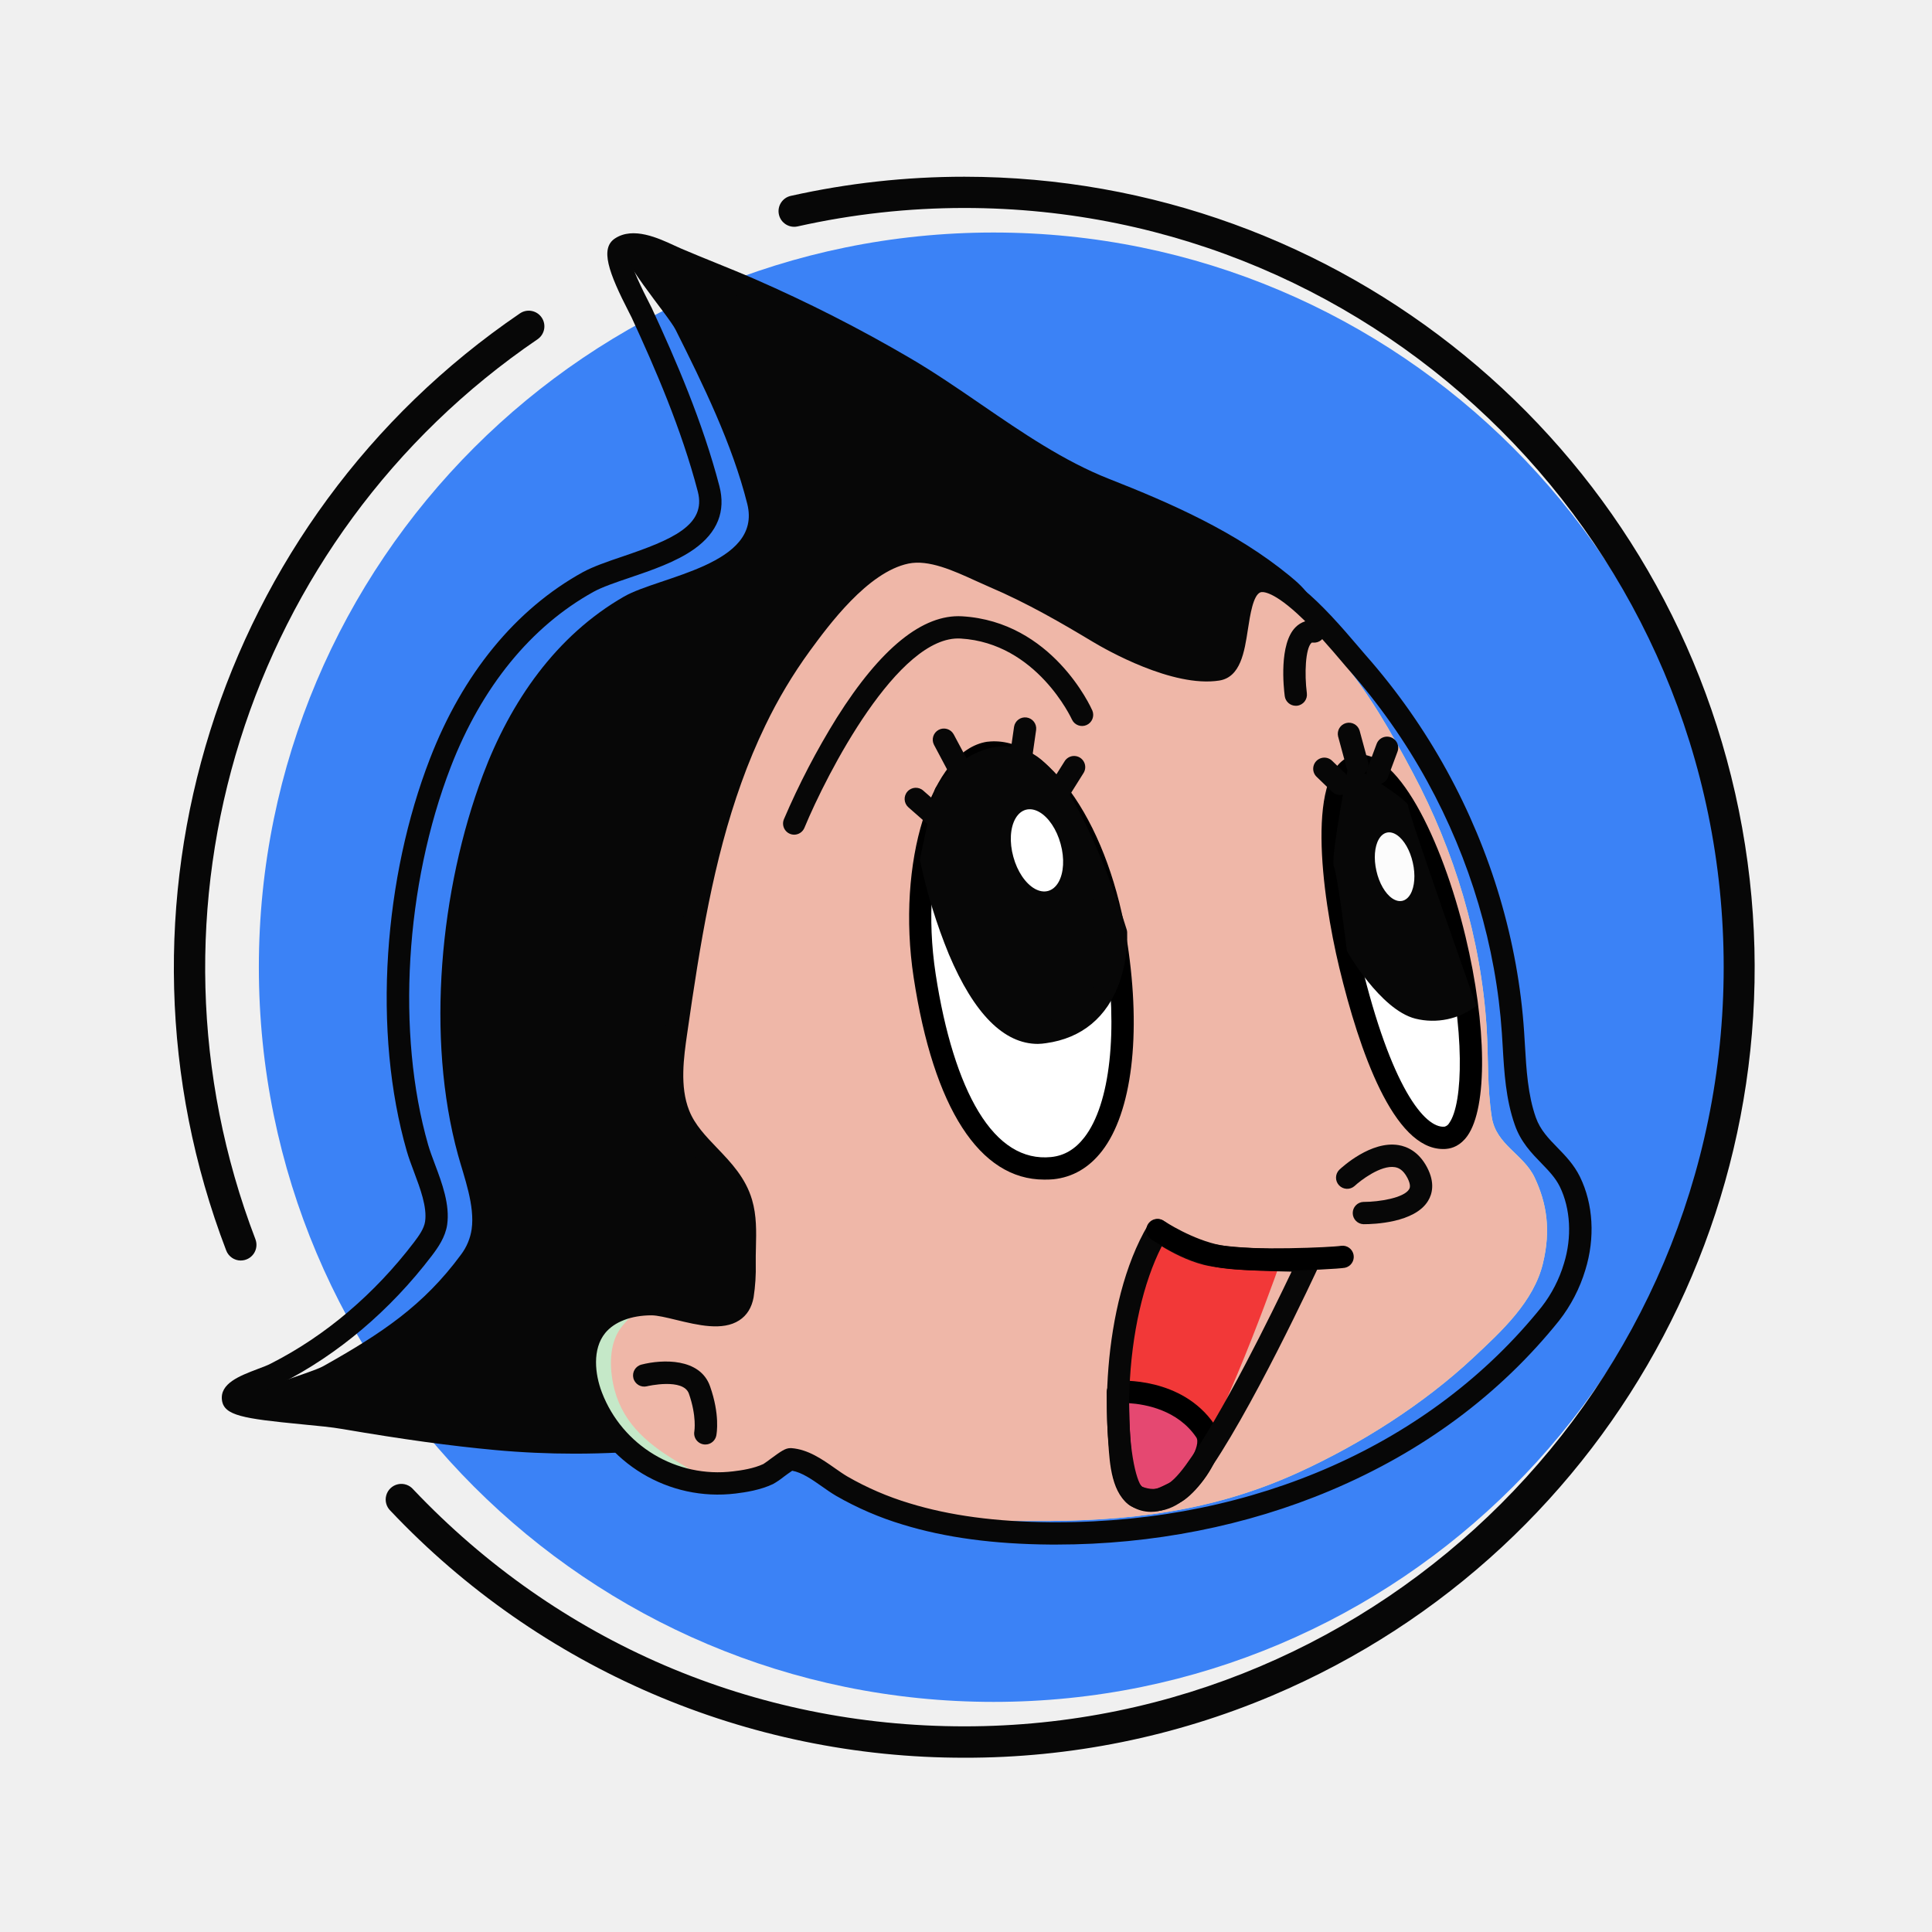
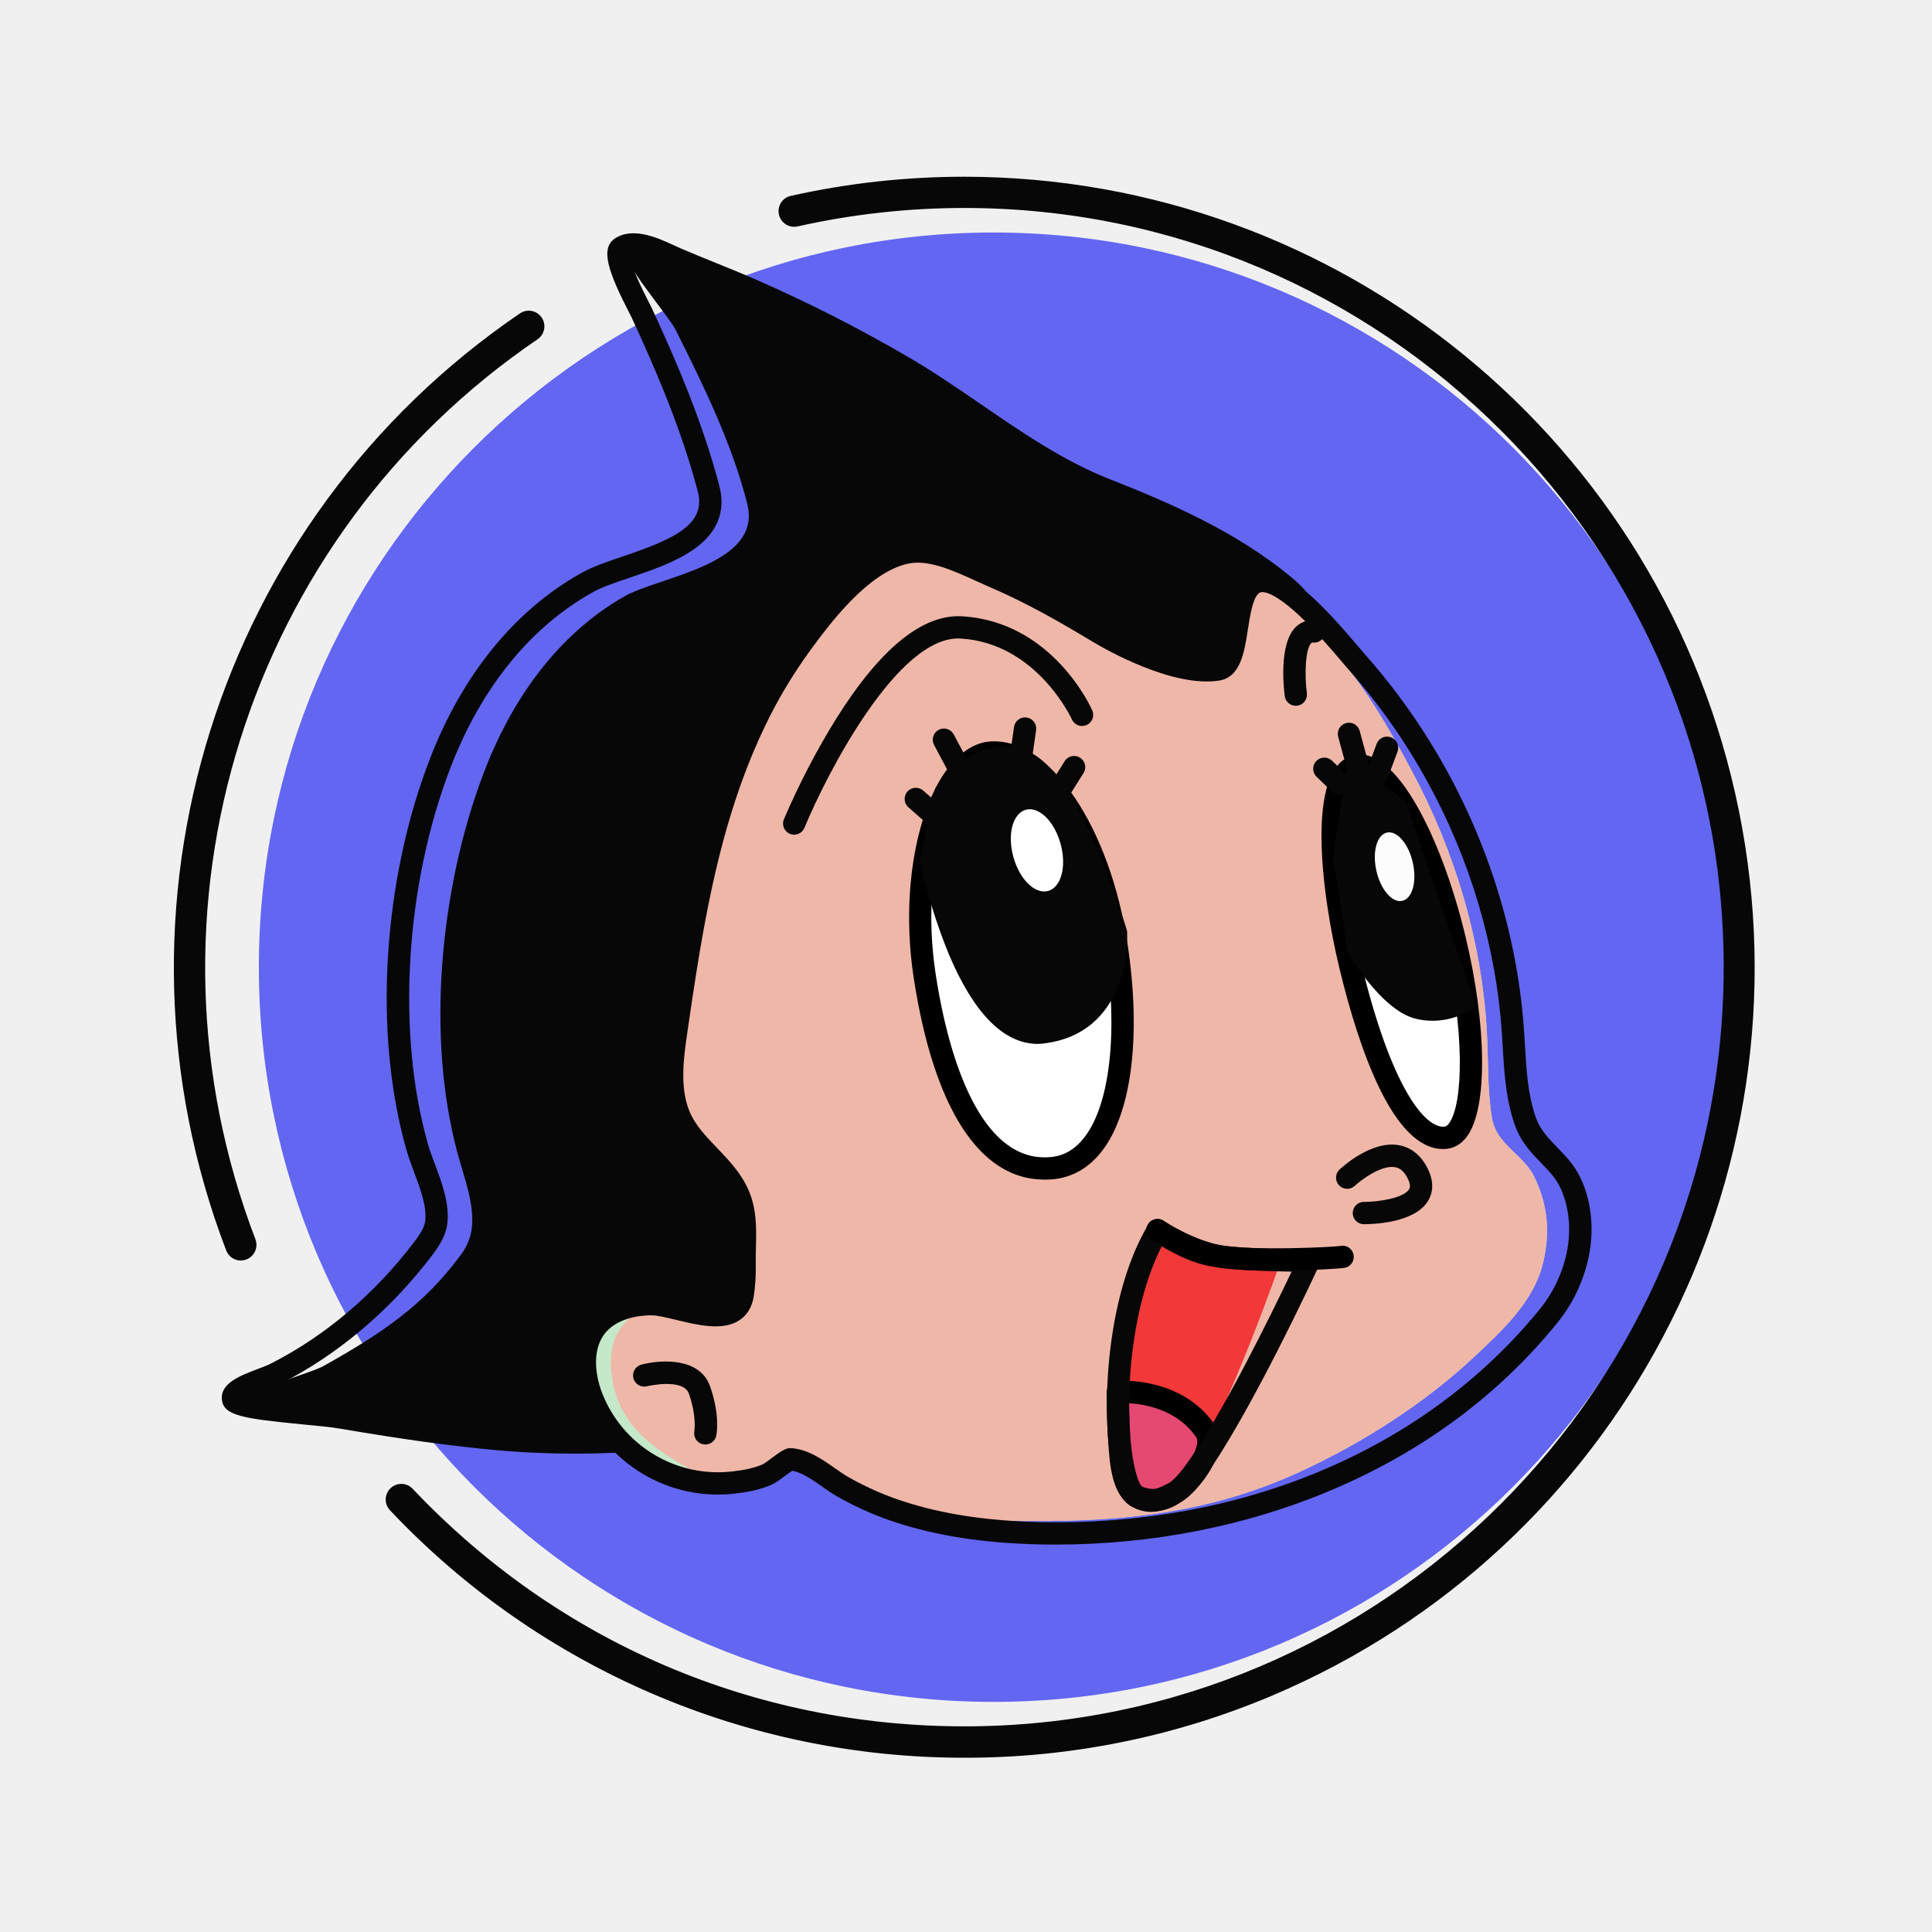
<svg xmlns="http://www.w3.org/2000/svg" t="1662476987830" class="icon" viewBox="0 0 1024 1024" version="1.1" p-id="2154" id="mx_n_1662476987834" width="200" height="200">
-   <path d="M526.6 512.64m-389.4 0a389.4 389.4 0 1 0 778.8 0 389.4 389.4 0 1 0-778.8 0Z" fill="#3b82f6" p-id="2155" data-spm-anchor-id="a313x.7781069.0.i24" class="selected" />
+   <path d="M526.6 512.64m-389.4 0a389.4 389.4 0 1 0 778.8 0 389.4 389.4 0 1 0-778.8 0Z" fill="#6366F1" p-id="2155" data-spm-anchor-id="a313x.7781069.0.i24" class="selected" />
  <path d="M127.64 668.11a8.3 8.3 0 0 1-7.74-5.32 419.5 419.5 0 0 1 155.67-496.68 8.29 8.29 0 1 1 9.34 13.71 402.91 402.91 0 0 0-149.53 477 8.3 8.3 0 0 1-7.74 11.27zM511.18 931.63A417.84 417.84 0 0 1 207 800.79a8.29 8.29 0 1 1 12-11.41C295.83 870.42 399.58 915 511.18 915c221.89 0 402.41-180.52 402.41-402.41S733.07 110.23 511.18 110.23a404.83 404.83 0 0 0-88.43 9.77 8.29 8.29 0 1 1-3.63-16.18 421.44 421.44 0 0 1 92.06-10.15 419.1 419.1 0 0 1 163.1 805.03 416.38 416.38 0 0 1-163.1 32.93z" fill="#070707" p-id="2156" />
  <path d="M358.07 174.75c14.58 29.1 30 60.49 38 92.31 8.11 32.45-46.51 38.33-65.34 49.15-36 20.68-60.16 55.58-74.84 94.71-22.7 60.52-30.22 139.09-13.13 201.23 3.22 11.71 9 26.75 7.23 39.34a29.47 29.47 0 0 1-5.67 13.51c-19.83 26.94-42 41.7-72.89 59.05-7 4-44.05 13.72-43.26 19.66s60.06 6.68 77.32 9.69c25.4 4.43 50.91 8.32 76.58 10.7 78.16 7.25 150.16-9 225.15-30.54l171.12-309.7c3.51-13.16 6.55-26.48 9.2-39.85 3.26-16.48 11.23-41.61 2.19-57-2.45-4.17-6-7.48-9.7-10.57-26.34-22.32-57.81-36.66-89.3-49.39-36.68-14.84-67.36-42.83-101.14-63.28A720.77 720.77 0 0 0 411.85 163c-12.26-5.51-24.76-10.39-37-15.81-7.14-3.15-35.86-22-43.55-16.75-5.67 3.84 22.91 36.62 26.77 44.31z" fill="#070707" p-id="2157" />
  <path d="M304.45 770.47c-13.89 0-27.85-0.62-42-1.92-23.79-2.2-48.74-5.63-80.91-11.13-5.64-1-13.53-1.73-21.88-2.54-30.78-3-40.82-4.62-42-12.64-1.27-9 9.4-13 18.81-16.6 2.78-1.05 5.41-2 7.23-3 28.65-14.55 54.83-36.76 75.73-64.21 2.67-3.51 5.33-7.25 5.88-11 1.12-7.64-2.58-17.5-5.84-26.19-1.48-3.93-2.87-7.64-3.9-11.24-8.9-31-12.31-67.19-9.83-104.71 2.38-36.14 10-71.8 22.12-103.11 17.37-45 45.38-79.2 81-98.89 5.51-3 13-5.6 21-8.29 26.34-8.93 44.63-16.63 40-34.44-8.68-33.21-22.62-65.32-35.12-92.36-0.22-0.47-0.67-1.33-1.26-2.48-11.05-21.47-15.52-34.1-7.5-39.36 9.64-6.33 22.85-0.21 31.59 3.83 1.25 0.58 2.42 1.12 3.45 1.56 6 2.56 12.11 5.05 18.06 7.46 6.87 2.79 14 5.67 20.92 8.69a780.52 780.52 0 0 1 82.38 41.92c12.94 7.58 25.59 16.26 37.82 24.65 21.47 14.72 43.67 29.95 67.76 39.41 32.84 12.9 67.14 28 95.51 51.27 3.91 3.2 8.35 7.06 11.52 12.24 9.3 15.22 4.39 36.59 0.45 53.75-0.68 3-1.32 5.75-1.84 8.29-2.86 14.13-6.1 27.85-9.64 40.78l-0.2 0.72-0.37 0.65L503.3 737.37l-2.36 0.65c-70.52 19.39-132.65 32.45-196.49 32.45zM133.27 739.7c7.12 1.45 19.36 2.64 27.52 3.43 8.57 0.83 16.67 1.62 22.73 2.65 31.86 5.45 56.53 8.84 80 11 76.71 7.08 148.31-6.63 231.93-29.51l177.29-310.85c3.39-12.46 6.5-25.68 9.26-39.29 0.55-2.7 1.2-5.56 1.9-8.6 3.46-15.07 7.77-33.83 1-44.95-2.2-3.6-5.76-6.67-8.92-9.25-25.6-21-55.43-34.92-92.34-49.42-25.35-10-48.11-25.57-70.12-40.66-12.06-8.27-24.53-16.82-37.11-24.2a768.74 768.74 0 0 0-81.13-41.28c-6.81-3-13.84-5.82-20.64-8.58-6-2.43-12.2-4.95-18.28-7.55-1.13-0.48-2.39-1.07-3.76-1.7-5.07-2.35-14.12-6.54-18.85-5.25 0.49 5.26 7.18 18.75 10.22 24.65 0.71 1.39 1.19 2.31 1.48 2.93 12.72 27.5 26.92 60.22 35.83 94.33 3.49 13.37-1 24.6-13.29 33.38-9.63 6.86-22.75 11.31-34.32 15.24-7.44 2.52-14.48 4.91-19.06 7.44-33.15 18.34-59.32 50.43-75.69 92.81-24.21 62.7-28.9 141.32-12 200.29 0.9 3.14 2.22 6.64 3.61 10.35 3.77 10 8 21.41 6.47 32.07-1 6.52-4.72 11.9-8.17 16.43-22 28.87-49.56 52.24-79.78 67.59a88.37 88.37 0 0 1-8.4 3.49c-1.97 0.77-4.93 1.89-7.38 3.01z" fill="#070707" p-id="2158" />
  <path d="M398 381.94a321.63 321.63 0 0 0-12.58 30.88c-15 42.95-21.89 88.36-28.29 133.5-2.06 14.55-4 29.9 1.27 43.52 7.06 18.26 26.35 27.1 31.82 46.42 2.52 8.92 1.75 18.43 1.6 27.73-0.11 7 0.14 14.15-1.1 21.08-3.63 20.44-33.72 4.69-46.52 4.75-10.42 0.05-21.53 3.22-28.11 11.59-8 10.11-7.15 25-2.66 37.1 6.94 18.73 21.88 34.1 40.05 41.19a67.77 67.77 0 0 0 32.89 4c5.71-0.71 12-1.91 17.29-4.48 1.91-0.94 10-7.88 11.37-7.78 9.68 0.72 18.2 9.33 26.15 14.11a151.91 151.91 0 0 0 32.78 14.53c23.87 7.52 48.24 5.94 73.14 6.07 50.32 0.27 95.14-4.73 141.24-25.78 32.8-15 66.3-36.18 92.75-61 15-14 31.77-29.46 36.67-49.66 4.3-17.69 2.09-31.88-4.37-45.59-5.84-12.37-20.33-17.25-22.68-31.82-2.5-15.52-1.78-31.87-2.75-47.45-3-47.33-17-93.63-39.07-135.11-11.34-21.35-23.73-43.2-39.34-61.45-7.92-9.26-35.09-46.53-47.17-37.38-10.53 8 6.45 40.46-28.3 43.54-18.52 1.64-45.76-10.27-60.77-19.55-17-10.5-34.21-20.75-53.42-29.16-12.78-5.6-30-15.72-44.65-12.51-22 4.81-41.47 31-53.94 48.53a261.24 261.24 0 0 0-23.3 40.18z" fill="#C5E8C8" p-id="2159" />
  <path d="M398 381.94a321.63 321.63 0 0 0-12.58 30.88c-15 42.95-21.89 88.36-28.29 133.5-2.06 14.55-4 29.9 1.27 43.52 7.06 18.26 26.35 27.1 31.82 46.42 2.52 8.92 1.75 18.43 1.6 27.73-0.11 7 0.14 14.15-1.1 21.08-3.63 20.44-25 6.36-37.79 6.43-10.42 0.05-16.94 3.43-23.5 11.82-6 7.61-6.63 19.07-4.52 29.81 3.85 19.6 16.92 31.34 33.66 41.35 10.27 6.15 16.71 10.61 27.79 9.23 5.71-0.71 12-1.91 17.29-4.48 1.91-0.94 10-7.88 11.37-7.78 9.68 0.72 18.2 9.33 26.15 14.11a151.91 151.91 0 0 0 32.78 14.53c23.87 7.52 48.24 5.94 73.14 6.07 50.32 0.27 95.14-4.73 141.24-25.78 32.8-15 66.3-36.18 92.75-61 15-14 31.77-29.46 36.67-49.66 4.3-17.69 2.09-31.88-4.37-45.59-5.84-12.37-20.33-17.25-22.68-31.82-2.5-15.52-1.78-31.87-2.75-47.45-3-47.33-17-93.63-39.07-135.11-11.34-21.35-23.73-43.2-39.34-61.45-7.92-9.26-35.09-46.53-47.17-37.38-10.53 8 6.45 40.46-28.3 43.54-18.52 1.64-45.76-10.27-60.77-19.55-17-10.5-34.21-20.75-53.42-29.16-12.78-5.6-30-15.72-44.65-12.51-22 4.81-41.47 31-53.94 48.53A261.24 261.24 0 0 0 398 381.94z" fill="#EFB7A8" p-id="2160" />
  <path d="M559.93 818.65h-3c-30.35-0.23-56-3.7-78.48-10.6a167.42 167.42 0 0 1-35.31-15.23c-2.53-1.48-5.07-3.26-7.53-5-5.19-3.64-10.54-7.39-15.72-8.3-1.27 0.83-3.35 2.36-4.59 3.28a40.27 40.27 0 0 1-5.61 3.79c-6.71 3.17-14.49 4.36-19.76 5a77.71 77.71 0 0 1-82-49.36c-6.32-16.44-5-32.56 3.6-43.13 9.68-11.93 25.29-13.74 33.72-13.76h0.05c4.42 0 9.93 1.33 15.75 2.74 8.32 2 19.72 4.77 24.27 1.81 0.79-0.51 1.89-1.52 2.4-4.35a92 92 0 0 0 1-16v-4.27c0-1.42 0.06-3 0.1-4.5 0.19-7.69 0.38-15-1.59-21.62-2.62-8.9-9-15.54-15.71-22.56-6.52-6.82-13.32-13.91-17.22-23.59-6.27-15.63-3.79-32.91-1.79-46.79 7-48.93 14.1-92.88 29.31-135.28A323 323 0 0 1 395 379.31a265.77 265.77 0 0 1 24.62-41.22c17.38-23.61 36.53-46.09 59.45-50.93 14.57-3.05 30.32 4.16 43 9.94 2.44 1.12 4.75 2.17 6.92 3.09 21 8.93 40 20.07 56.25 29.82 17.23 10.35 43.06 21.54 59.17 19 2.76-0.43 4.37-10.94 5.33-17.22 1.8-11.72 3.83-25 14.15-28.93 15.53-5.9 37.22 17.63 56.32 40.16 1.45 1.71 2.67 3.15 3.6 4.2a340.19 340.19 0 0 1 43 61.16c23.65 43 37.84 90.87 41 138.47 0.16 2.33 0.29 4.69 0.43 7 0.76 13 1.55 26.49 5.79 38.46 2.33 6.58 6.72 11.1 11.38 15.88 4.33 4.45 8.81 9.06 12 15.54 7.06 14.44 8.1 32.43 2.85 49.38a81.9 81.9 0 0 1-13.91 26.87c-31.37 39.05-72.1 69.31-121 89.95-44.52 18.84-94.72 28.72-145.42 28.72z m-141-51.11h0.52c8.84 0.66 16.37 5.93 23 10.59 2.37 1.66 4.6 3.22 6.71 4.46A155.71 155.71 0 0 0 482 796.75c21.34 6.56 45.91 9.85 75.1 10.08h3c105.11 0 198.66-41.51 257-114.16a70 70 0 0 0 11.83-23c4.31-13.89 3.49-29.1-2.18-40.69-2.34-4.79-6-8.53-9.84-12.5-5.08-5.23-10.85-11.15-14-20.18-4.8-13.55-5.64-27.86-6.45-41.71-0.14-2.33-0.27-4.65-0.43-6.95-3.08-45.89-16.77-92.08-39.59-133.56a328.42 328.42 0 0 0-41.49-59c-1-1.1-2.24-2.6-3.76-4.38-5.48-6.46-14.64-17.27-23.75-25.56-14-12.72-18.85-11.39-19.36-11.2-3.88 1.47-5.49 12-6.67 19.67-1.82 11.88-3.88 25.34-15.2 27.1-24.79 3.86-60.22-16.47-67.07-20.58-15.88-9.54-34.52-20.44-54.8-29.07-2.3-1-4.68-2.07-7.2-3.22-11.67-5.33-24.89-11.38-35.65-9.13-21.65 4.53-42.35 32.78-52.3 46.36a253.92 253.92 0 0 0-23.52 39.38 311 311 0 0 0-12.73 30.43c-14.84 41.36-21.79 84.69-28.73 133-1.8 12.48-4 28 1.06 40.71 3 7.59 8.76 13.56 14.81 19.88 7.41 7.74 15.07 15.74 18.51 27.4 2.49 8.44 2.27 17 2.07 25.25 0 1.46-0.07 2.92-0.09 4.38s0 2.76 0 4.14a102.28 102.28 0 0 1-1.15 18c-1 5.43-3.53 9.52-7.58 12.15-8.82 5.75-21.93 2.57-33.5-0.23-5.12-1.24-10-2.41-13-2.41-10.79 0-19.75 3.45-24.58 9.39-6.92 8.53-5.44 21.83-1.75 31.44a65.9 65.9 0 0 0 69.61 41.86c4.43-0.52 10.89-1.49 16-3.89 0.61-0.35 2.47-1.73 3.71-2.65 5.67-4.16 7.92-5.76 10.58-5.76z" fill="#070707" p-id="2161" />
  <path d="M373.82 765.62a5.91 5.91 0 0 1-5.8-7s1.33-7.92-2.89-19.95c-2.95-8.39-22-4-22.23-3.92a5.91 5.91 0 0 1-2.9-11.49c11-2.83 31-3.6 36.32 11.45s3.55 25 3.34 26.14a5.91 5.91 0 0 1-5.84 4.77zM420.94 442.4a5.91 5.91 0 0 1-5.46-8.16 398.45 398.45 0 0 1 28.05-53.85c23.24-36.88 45.57-54.94 66.38-53.74 47.64 2.79 68.22 48 69.08 50a5.91 5.91 0 0 1-10.8 4.79c-0.18-0.4-18.62-40.59-59-43-33.15-2-71 71.74-82.82 100.3a5.91 5.91 0 0 1-5.43 3.66zM686.79 374.08a5.91 5.91 0 0 1-5.85-5.14c-0.59-4.55-3.1-27.69 5.72-36.49a12.44 12.44 0 0 1 10.82-3.57 5.91 5.91 0 0 1-1.56 11.71c-0.61-0.08-0.71 0-0.91 0.23-3.07 3.05-3.69 16.22-2.35 26.6a5.91 5.91 0 0 1-5.1 6.62 6 6 0 0 1-0.77 0.04zM722.93 648.85h-0.29a5.91 5.91 0 0 1 0-11.81h0.2c8.1 0 21.22-2.11 24-6.68 0.3-0.5 1.23-2-0.9-6.09-2.34-4.46-4.89-5.36-6.61-5.65-7.41-1.24-18.19 7-21.39 10a5.91 5.91 0 0 1-8.11-8.59c1.69-1.6 16.92-15.51 31.42-13.1 4.47 0.74 10.72 3.4 15.14 11.81 4.33 8.25 2.68 14.19 0.53 17.72-7.05 11.69-28.92 12.39-33.99 12.39z" fill="#070707" p-id="2162" />
  <path d="M591.73 500.9c9.27 60.78-0.81 114.79-34 118.18-36.6 3.73-58.34-41.15-67.61-101.93s9.88-114.48 34-118.15c27.2-3.25 58.34 41.12 67.61 101.9z" fill="#FFFFFF" p-id="2163" />
  <path d="M553.41 625.21c-34.12 0-58.58-37.75-69.16-107.17-9.28-60.82 9.31-120.36 39-124.91h0.2c15.64-1.85 32 8.64 46.12 29.53 13.52 20 23.47 47.51 28 77.38 7.39 48.43 2.35 89.55-13.47 110-6.88 8.89-15.57 13.93-25.81 15a48.24 48.24 0 0 1-4.88 0.17z m-28.49-220.38c-18.11 2.94-38.23 50.9-29 111.43 4.74 31.06 12.61 56.29 22.76 73 10.6 17.42 23.53 25.48 38.41 24 7-0.71 12.78-4.13 17.67-10.45 13.67-17.65 17.93-56.34 11.13-101-4.3-28.18-13.58-53.95-26.14-72.55-11.3-16.76-23.99-25.65-34.83-24.43z" fill="" p-id="2164" />
  <path d="M493.58 455.65s19.41 97 60 91.49 37.92-52.64 37.92-52.64-23.42-76.63-46.8-89.61-43.59 15.47-43.59 15.47z" fill="#070707" p-id="2165" />
  <path d="M550.09 553.29c-18 0-33.88-16-47.18-47.51a286.33 286.33 0 0 1-15.13-49 5.91 5.91 0 0 1 0-2.39l7.54-35.29a5.91 5.91 0 0 1 1-2.19c8.05-11.33 29.13-29.51 51.27-17.22 24.74 13.74 47.11 85 49.58 93a5.89 5.89 0 0 1 0.25 1.39 75.14 75.14 0 0 1-4.05 26.54c-6.54 18.53-20 29.69-39 32.29a31.68 31.68 0 0 1-4.28 0.38z m-50.48-97.61c5.46 26.26 24.86 89.46 53.18 85.6 14.47-2 24.37-10.23 29.41-24.52a63.85 63.85 0 0 0 3.42-21.27c-6.57-21.24-26.54-75.85-43.79-85.43-16.44-9.13-31.83 8.55-35.22 12.83z" fill="#070707" p-id="2166" />
  <path d="M537.091 454.141a22.19 12.99 74.66 1 0 25.054-6.873 22.19 12.99 74.66 1 0-25.054 6.873Z" fill="#FFFFFF" p-id="2167" />
  <path d="M485.4 423.48l12.27 10.77M497.66 440.15a5.88 5.88 0 0 1-3.89-1.47l-12.27-10.76a5.91 5.91 0 0 1 7.8-8.92l12.27 10.77a5.91 5.91 0 0 1-3.9 10.35zM500.18 391.91l8.82 16.51M509 414.33a5.91 5.91 0 0 1-5.22-3.12L495 394.69a5.91 5.91 0 0 1 10.42-5.57l8.82 16.51a5.91 5.91 0 0 1-5.21 8.69zM543.32 386.04l-2.65 18.53M540.68 410.48a5.91 5.91 0 0 1-5.86-6.74l2.65-18.53a5.91 5.91 0 0 1 11.7 1.67l-2.65 18.53a5.91 5.91 0 0 1-5.84 5.07zM569.16 406.76l-8.54 13.6M560.62 426.27a5.91 5.91 0 0 1-5-9l8.53-13.6a5.91 5.91 0 1 1 10 6.28l-8.53 13.6a5.9 5.9 0 0 1-5 2.72z" fill="#070707" p-id="2168" />
  <path d="M771 497.71c13.08 54.39 11.31 103.81-4.81 105.34-19.35 1.84-37.49-37.11-50.58-91.51s-12.55-101.68 3.19-105.47 39.14 37.24 52.2 91.64z" fill="#FFFFFF" p-id="2169" />
  <path d="M764.85 609c-26.26 0-44.34-51.93-55-96.1-9.36-38.89-18.29-106.38 7.56-112.59 22.51-5.41 46.86 44.2 59.32 96 11.35 47.19 11.76 90.69 1 105.77-3.66 5.13-8 6.55-11 6.83-0.6 0.09-1.25 0.09-1.88 0.09zM721 411.73a3.38 3.38 0 0 0-0.8 0.09c-7.63 1.84-13.76 36.27 1.17 98.34 15.83 65.83 33.76 88 44.27 87a3.94 3.94 0 0 0 2.49-1.94c7.45-10.44 8.42-49.26-2.86-96.14-14.18-58.96-35.71-87.35-44.27-87.35z" fill="" p-id="2170" />
  <path d="M713.92 504.12s17.54 31 36.2 35.77a38 38 0 0 0 32.37-6.74s-36.4-103-36.16-106.16-31.43-22.43-31.43-22.43-9.9 50.3-7.9 54.78 6.92 44.78 6.92 44.78z" fill="#070707" p-id="2171" />
  <path d="M729.523 461.561a18.43 9.89 77.25 1 0 19.292-4.365 18.43 9.89 77.25 1 0-19.292 4.365Z" fill="#FCFCFC" p-id="2172" />
  <path d="M710.23 421.37a5.89 5.89 0 0 1-4.1-1.65l-8.13-7.84a5.91 5.91 0 1 1 8.19-8.51l8.14 7.84a5.91 5.91 0 0 1-4.1 10.16zM719.41 411.26a5.91 5.91 0 0 1-5.7-4.36l-4.5-16.62a5.91 5.91 0 0 1 11.4-3.09l4.5 16.62a5.91 5.91 0 0 1-5.71 7.45z" fill="#070707" p-id="2173" />
  <path d="M730.17 415.69a5.91 5.91 0 0 1-5.53-8l4.94-13.26a5.91 5.91 0 1 1 11.07 4.13l-4.94 13.26a5.91 5.91 0 0 1-5.54 3.87z" fill="#070707" p-id="2174" />
  <path d="M611.94 649.66s10.86 9.25 22.43 12.48c12.63 3.53 45.63 2.93 45.63 2.93s-27.8 80.73-49.16 114.24c-7.63 12-18.63 18.87-29.94 13.86s-14.34-94.59 11.04-143.51z" fill="#F23838" p-id="2175" />
  <path d="M592.5 737.76s30.76-2.3 46.37 20.62C646 768.5 628.25 788.55 623 791s-11.9 7.2-20.19 2.36-8.87-20.41-9.58-31.13-0.73-24.47-0.73-24.47z" fill="#E54871" p-id="2176" />
  <path d="M610 801.32a19.94 19.94 0 0 1-10.21-2.88c-10.59-6.18-11.63-22.37-12.39-34.19l-0.11-1.65c-0.72-10.78-0.73-24.28-0.73-24.85a5.91 5.91 0 0 1 5.47-5.89c1.4-0.1 34.37-2.26 51.7 23.19 1.9 2.7 3.82 7.52 1.88 14.75-2.92 10.87-14.3 23.83-20.17 26.54-0.66 0.3-1.35 0.65-2.06 1-3.23 1.66-7.86 3.98-13.38 3.98z m-11.57-57.6c0.07 4.92 0.24 12 0.65 18.1l0.11 1.67c0.52 8.13 1.4 21.74 6.56 24.74 4.17 2.44 7.4 1 12.31-1.44 0.84-0.42 1.65-0.83 2.43-1.19 2.49-1.27 11.78-11.06 13.78-19.18 0.52-2.11 0.43-3.67-0.26-4.65-9.81-14.44-26.82-17.48-35.55-18.05z" fill="" p-id="2177" />
  <path d="M611.29 801a29.25 29.25 0 0 1-10.65-2.15c-3.78-1.47-6.69-5.32-8.91-11.78-8.44-24.52-8.45-95.56 16.85-138a5.91 5.91 0 0 1 8.57-1.74c0.12 0.09 11.86 8.62 23.85 11.61 13.67 3.42 52.45 3.29 52.84 3.29a5.91 5.91 0 0 1 5.36 8.38c-1.51 3.26-37.17 80.25-61.35 113.12-6.18 8.4-14.53 17.27-26.56 17.27z m-6.09-13.05c8.6 3.23 14.69 0.26 23.15-11.24C647.27 751 674.52 695.1 684.58 674c-12.89-0.18-35.71-0.89-46.45-3.58-8.78-2.2-17.13-6.66-22.38-9.87-9.8 19.23-16 46.36-17.12 75.66-1.2 30.86 3.71 48.98 6.58 51.73z m0.11 0.1z" fill="#070707" p-id="2178" />
  <path d="M675.56 673.48c-11.68 0-23.38-0.46-30.68-1.85-17.48-3.32-33.83-14.2-34.52-14.66a5.91 5.91 0 1 1 6.58-9.81c0.31 0.21 15.17 10 30.14 12.86 15.93 3 59.25 1.08 63.7 0.29a5.91 5.91 0 0 1 2.07 11.63c-2.95 0.53-20.09 1.54-37.29 1.54z" fill="" p-id="2179" />
</svg>
